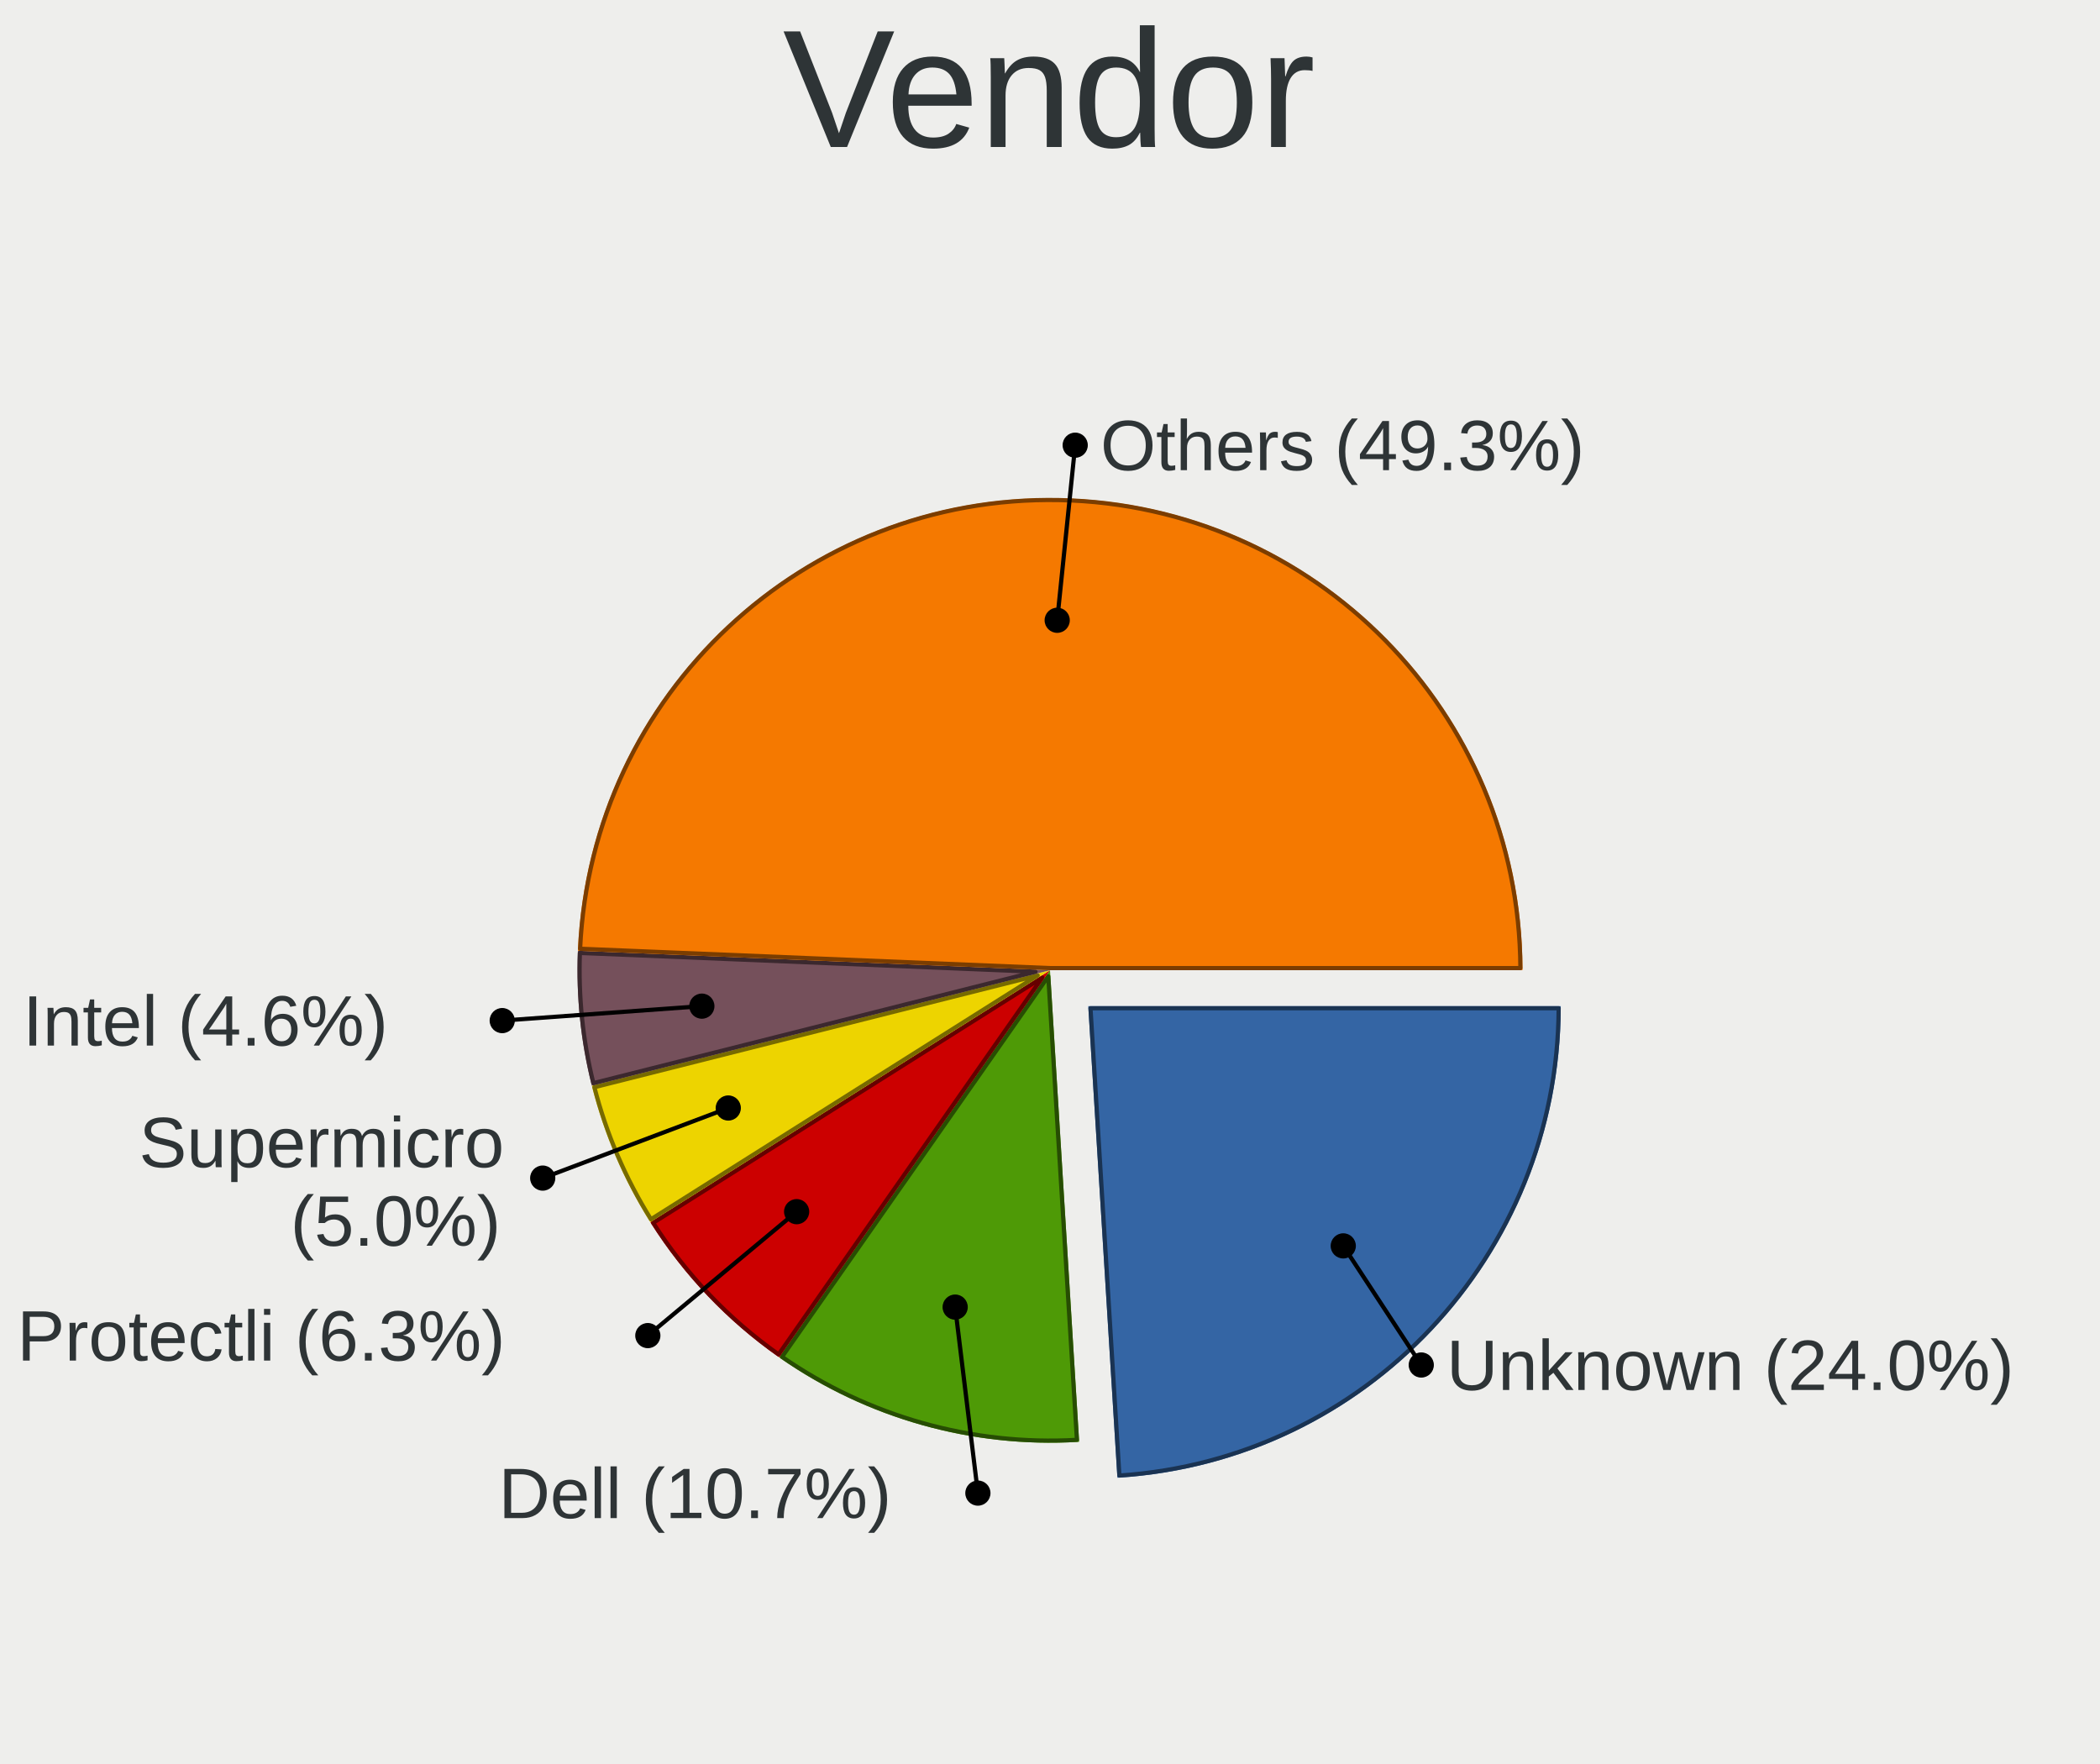
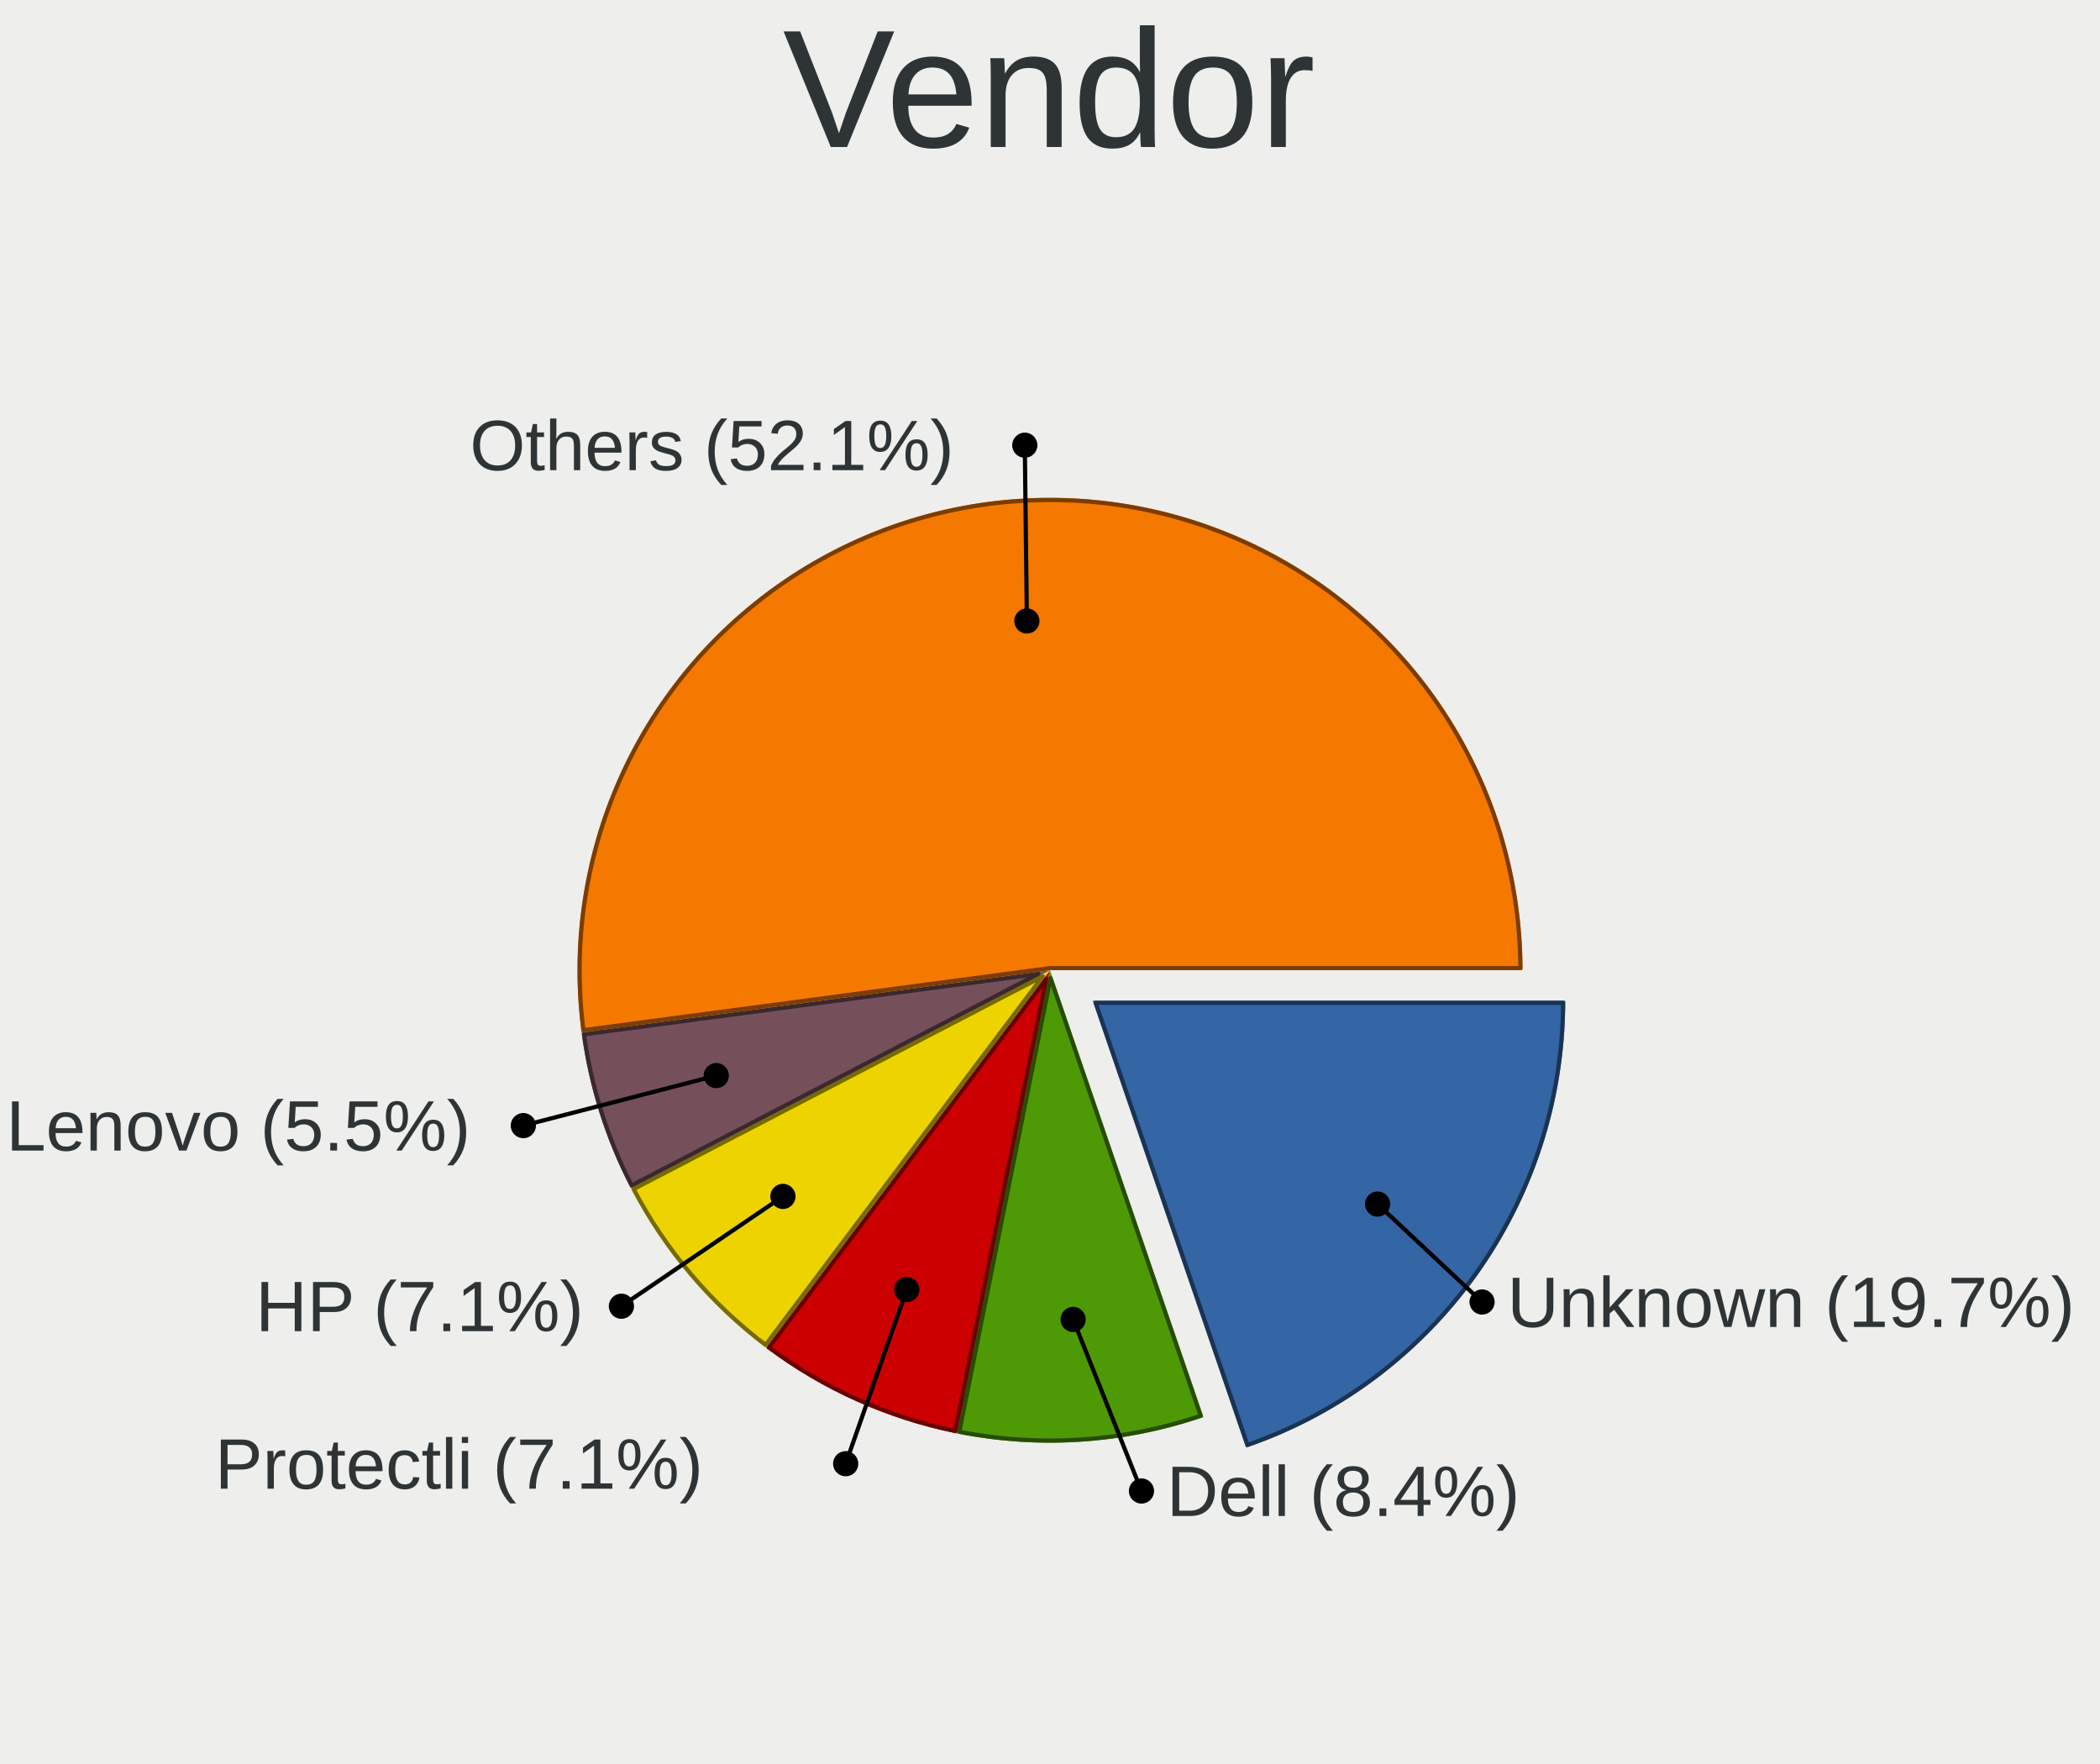
<svg xmlns="http://www.w3.org/2000/svg" width="500" height="420" version="1.0" id="ezcGraph">
  <defs />
  <g id="ezcGraphChart" color-rendering="optimizeQuality" shape-rendering="geometricPrecision" text-rendering="optimizeLegibility">
    <path d=" M 0,420 L 0,0 L 500,0 L 500,420 L 0,420 z " style="fill: #eeeeec; fill-opacity: 1.00; stroke: none;" id="ezcGraphPolygon_1" />
    <path d=" M 0,42 L 0,0 L 500,0 L 500,42 L 0,42 z " style="fill: #000000; fill-opacity: 0.00; stroke: none;" id="ezcGraphPolygon_2" />
-     <path d="M 259.11,239.56 L 371.61,239.56 A 112.50,112.50 0 0,1 266.05,351.85 z" style="fill: #3465a4; fill-opacity: 1.00; stroke: none; cursor: pointer;" id="ezcGraphCircleSector_4" />
-     <path d="M 259.64,240.06 L 371.11,240.06 A 112.00,112.00 0 0,1 266.52,351.32 z" style="fill: none; stroke: #1a3352; stroke-width: 1; stroke-opacity: 1.00; stroke-linecap: round; stroke-linejoin: round;" id="ezcGraphCircleSector_5" />
-     <path d="M 250.00,231.00 L 256.94,343.29 A 112.50,112.50 0 0,1 185.51,323.18 z" style="fill: #4e9a06; fill-opacity: 1.00; stroke: none; cursor: pointer;" id="ezcGraphCircleSector_6" />
-     <path d="M 249.59,232.46 L 256.41,342.82 A 112.00,112.00 0 0,1 186.20,323.06 z" style="fill: none; stroke: #274d03; stroke-width: 1; stroke-opacity: 1.00; stroke-linecap: round; stroke-linejoin: round;" id="ezcGraphCircleSector_7" />
-     <path d="M 250.00,231.00 L 185.51,323.18 A 112.50,112.50 0 0,1 154.83,290.99 z" style="fill: #cc0000; fill-opacity: 1.00; stroke: none; cursor: pointer;" id="ezcGraphCircleSector_8" />
-     <path d="M 248.17,232.75 L 185.38,322.48 A 112.00,112.00 0 0,1 155.52,291.15 z" style="fill: none; stroke: #660000; stroke-width: 1; stroke-opacity: 1.00; stroke-linecap: round; stroke-linejoin: round;" id="ezcGraphCircleSector_9" />
-     <path d="M 250.00,231.00 L 154.83,290.99 A 112.50,112.50 0 0,1 140.91,258.50 z" style="fill: #edd400; fill-opacity: 1.00; stroke: none; cursor: pointer;" id="ezcGraphCircleSector_10" />
-     <path d="M 247.07,232.25 L 154.99,290.30 A 112.00,112.00 0 0,1 141.52,258.86 z" style="fill: none; stroke: #776a00; stroke-width: 1; stroke-opacity: 1.00; stroke-linecap: round; stroke-linejoin: round;" id="ezcGraphCircleSector_11" />
-     <path d="M 250.00,231.00 L 140.91,258.50 A 112.50,112.50 0 0,1 137.60,226.37 z" style="fill: #75505b; fill-opacity: 1.00; stroke: none; cursor: pointer;" id="ezcGraphCircleSector_12" />
-     <path d="M 246.54,231.36 L 141.28,257.89 A 112.00,112.00 0 0,1 138.07,226.89 z" style="fill: none; stroke: #3b282e; stroke-width: 1; stroke-opacity: 1.00; stroke-linecap: round; stroke-linejoin: round;" id="ezcGraphCircleSector_13" />
-     <path d="M 250.00,231.00 L 137.60,226.37 A 112.50,112.50 0 0,1 362.50,231.00 z" style="fill: #f57900; fill-opacity: 1.00; stroke: none;" id="ezcGraphCircleSector_14" />
-     <path d="M 250.01,230.50 L 138.12,225.89 A 112.00,112.00 0 0,1 362.00,230.50 z" style="fill: none; stroke: #7b3d00; stroke-width: 1; stroke-opacity: 1.00; stroke-linecap: round; stroke-linejoin: round;" id="ezcGraphCircleSector_15" />
-     <path d=" M 167.107,239.559 L 119.577,243" style="fill: none; stroke: #000000; stroke-width: 1; stroke-opacity: 1.00; stroke-linecap: round; stroke-linejoin: round;" id="ezcGraphLine_16" />
-     <ellipse cx="167.107" cy="239.559" rx="3" ry="3" style="fill: #000000; fill-opacity: 1.00; stroke: none;" id="ezcGraphCircle_17" />
-     <ellipse cx="119.577" cy="243" rx="3" ry="3" style="fill: #000000; fill-opacity: 1.00; stroke: none;" id="ezcGraphCircle_18" />
-     <path d=" M 173.398,263.812 L 129.219,280.5" style="fill: none; stroke: #000000; stroke-width: 1; stroke-opacity: 1.00; stroke-linecap: round; stroke-linejoin: round;" id="ezcGraphLine_20" />
-     <ellipse cx="173.398" cy="263.812" rx="3" ry="3" style="fill: #000000; fill-opacity: 1.00; stroke: none;" id="ezcGraphCircle_21" />
-     <ellipse cx="129.219" cy="280.5" rx="3" ry="3" style="fill: #000000; fill-opacity: 1.00; stroke: none;" id="ezcGraphCircle_22" />
-     <path d=" M 189.677,288.494 L 154.245,318" style="fill: none; stroke: #000000; stroke-width: 1; stroke-opacity: 1.00; stroke-linecap: round; stroke-linejoin: round;" id="ezcGraphLine_24" />
-     <ellipse cx="189.677" cy="288.494" rx="3" ry="3" style="fill: #000000; fill-opacity: 1.00; stroke: none;" id="ezcGraphCircle_25" />
-     <ellipse cx="154.245" cy="318" rx="3" ry="3" style="fill: #000000; fill-opacity: 1.00; stroke: none;" id="ezcGraphCircle_26" />
-     <path d=" M 227.421,311.216 L 232.831,355.5" style="fill: none; stroke: #000000; stroke-width: 1; stroke-opacity: 1.00; stroke-linecap: round; stroke-linejoin: round;" id="ezcGraphLine_28" />
-     <ellipse cx="227.421" cy="311.216" rx="3" ry="3" style="fill: #000000; fill-opacity: 1.00; stroke: none;" id="ezcGraphCircle_29" />
-     <ellipse cx="232.831" cy="355.5" rx="3" ry="3" style="fill: #000000; fill-opacity: 1.00; stroke: none;" id="ezcGraphCircle_30" />
-     <path d=" M 251.715,147.684 L 256,106" style="fill: none; stroke: #000000; stroke-width: 1; stroke-opacity: 1.00; stroke-linecap: round; stroke-linejoin: round;" id="ezcGraphLine_32" />
-     <ellipse cx="251.715" cy="147.684" rx="3" ry="3" style="fill: #000000; fill-opacity: 1.00; stroke: none;" id="ezcGraphCircle_33" />
-     <ellipse cx="256" cy="106" rx="3" ry="3" style="fill: #000000; fill-opacity: 1.00; stroke: none;" id="ezcGraphCircle_34" />
-     <path d=" M 319.824,296.641 L 338.395,325" style="fill: none; stroke: #000000; stroke-width: 1; stroke-opacity: 1.00; stroke-linecap: round; stroke-linejoin: round;" id="ezcGraphLine_36" />
-     <ellipse cx="319.824" cy="296.641" rx="3" ry="3" style="fill: #000000; fill-opacity: 1.00; stroke: none;" id="ezcGraphCircle_37" />
-     <ellipse cx="338.395" cy="325" rx="3" ry="3" style="fill: #000000; fill-opacity: 1.00; stroke: none;" id="ezcGraphCircle_38" />
+     <path d="M 260.17,238.26 L 372.67,238.26 A 112.50,112.50 0 0,1 296.70,344.67 z" style="fill: #3465a4; fill-opacity: 1.00; stroke: none; cursor: pointer;" id="ezcGraphCircleSector_4" />
+     <path d="M 260.87,238.76 L 372.17,238.76 A 112.00,112.00 0 0,1 297.01,344.03 z" style="fill: none; stroke: #1a3352; stroke-width: 1; stroke-opacity: 1.00; stroke-linecap: round; stroke-linejoin: round;" id="ezcGraphCircleSector_5" />
+     <path d="M 250.00,231.00 L 286.53,337.40 A 112.50,112.50 0 0,1 227.82,341.29 z" style="fill: #4e9a06; fill-opacity: 1.00; stroke: none; cursor: pointer;" id="ezcGraphCircleSector_6" />
+     <path d="M 250.13,232.91 L 285.89,337.09 A 112.00,112.00 0 0,1 228.41,340.90 z" style="fill: none; stroke: #274d03; stroke-width: 1; stroke-opacity: 1.00; stroke-linecap: round; stroke-linejoin: round;" id="ezcGraphCircleSector_7" />
+     <path d="M 250.00,231.00 L 227.82,341.29 A 112.50,112.50 0 0,1 182.38,320.91 z" style="fill: #cc0000; fill-opacity: 1.00; stroke: none; cursor: pointer;" id="ezcGraphCircleSector_8" />
+     <path d="M 249.08,233.06 L 227.43,340.70 A 112.00,112.00 0 0,1 183.08,320.81 z" style="fill: none; stroke: #660000; stroke-width: 1; stroke-opacity: 1.00; stroke-linecap: round; stroke-linejoin: round;" id="ezcGraphCircleSector_9" />
+     <path d="M 250.00,231.00 L 182.38,320.91 A 112.50,112.50 0 0,1 150.19,282.90 z" style="fill: #edd400; fill-opacity: 1.00; stroke: none; cursor: pointer;" id="ezcGraphCircleSector_10" />
+     <path d="M 248.28,232.46 L 182.28,320.21 A 112.00,112.00 0 0,1 150.86,283.11 z" style="fill: none; stroke: #776a00; stroke-width: 1; stroke-opacity: 1.00; stroke-linecap: round; stroke-linejoin: round;" id="ezcGraphCircleSector_11" />
+     <path d="M 250.00,231.00 L 150.19,282.90 A 112.50,112.50 0 0,1 138.48,245.84 z" style="fill: #75505b; fill-opacity: 1.00; stroke: none; cursor: pointer;" id="ezcGraphCircleSector_12" />
+     <path d="M 247.24,231.87 L 150.40,282.23 A 112.00,112.00 0 0,1 139.04,246.27 z" style="fill: none; stroke: #3b282e; stroke-width: 1; stroke-opacity: 1.00; stroke-linecap: round; stroke-linejoin: round;" id="ezcGraphCircleSector_13" />
+     <path d="M 250.00,231.00 L 138.48,245.84 A 112.50,112.50 0 1,1 362.50,231.00 z" style="fill: #f57900; fill-opacity: 1.00; stroke: none;" id="ezcGraphCircleSector_14" />
+     <path d="M 249.97,230.50 L 138.91,245.28 A 112.00,112.00 0 1,1 362.00,230.50 z" style="fill: none; stroke: #7b3d00; stroke-width: 1; stroke-opacity: 1.00; stroke-linecap: round; stroke-linejoin: round;" id="ezcGraphCircleSector_15" />
+     <path d=" M 244.493,147.849 L 244,106" style="fill: none; stroke: #000000; stroke-width: 1; stroke-opacity: 1.00; stroke-linecap: round; stroke-linejoin: round;" id="ezcGraphLine_16" />
+     <ellipse cx="244.493" cy="147.849" rx="3" ry="3" style="fill: #000000; fill-opacity: 1.00; stroke: none;" id="ezcGraphCircle_17" />
+     <ellipse cx="244" cy="106" rx="3" ry="3" style="fill: #000000; fill-opacity: 1.00; stroke: none;" id="ezcGraphCircle_18" />
+     <path d=" M 170.535,256.095 L 124.602,268" style="fill: none; stroke: #000000; stroke-width: 1; stroke-opacity: 1.00; stroke-linecap: round; stroke-linejoin: round;" id="ezcGraphLine_20" />
+     <ellipse cx="170.535" cy="256.095" rx="3" ry="3" style="fill: #000000; fill-opacity: 1.00; stroke: none;" id="ezcGraphCircle_21" />
+     <ellipse cx="124.602" cy="268" rx="3" ry="3" style="fill: #000000; fill-opacity: 1.00; stroke: none;" id="ezcGraphCircle_22" />
+     <path d=" M 186.41,284.858 L 147.953,311" style="fill: none; stroke: #000000; stroke-width: 1; stroke-opacity: 1.00; stroke-linecap: round; stroke-linejoin: round;" id="ezcGraphLine_24" />
+     <ellipse cx="186.41" cy="284.858" rx="3" ry="3" style="fill: #000000; fill-opacity: 1.00; stroke: none;" id="ezcGraphCircle_25" />
+     <ellipse cx="147.953" cy="311" rx="3" ry="3" style="fill: #000000; fill-opacity: 1.00; stroke: none;" id="ezcGraphCircle_26" />
+     <path d=" M 215.896,307.035 L 201.353,348.5" style="fill: none; stroke: #000000; stroke-width: 1; stroke-opacity: 1.00; stroke-linecap: round; stroke-linejoin: round;" id="ezcGraphLine_28" />
+     <ellipse cx="215.896" cy="307.035" rx="3" ry="3" style="fill: #000000; fill-opacity: 1.00; stroke: none;" id="ezcGraphCircle_29" />
+     <ellipse cx="201.353" cy="348.5" rx="3" ry="3" style="fill: #000000; fill-opacity: 1.00; stroke: none;" id="ezcGraphCircle_30" />
+     <path d=" M 327.994,286.687 L 352.871,310" style="fill: none; stroke: #000000; stroke-width: 1; stroke-opacity: 1.00; stroke-linecap: round; stroke-linejoin: round;" id="ezcGraphLine_32" />
+     <ellipse cx="327.994" cy="286.687" rx="3" ry="3" style="fill: #000000; fill-opacity: 1.00; stroke: none;" id="ezcGraphCircle_33" />
+     <ellipse cx="352.871" cy="310" rx="3" ry="3" style="fill: #000000; fill-opacity: 1.00; stroke: none;" id="ezcGraphCircle_34" />
+     <path d=" M 255.507,314.151 L 271.78,355" style="fill: none; stroke: #000000; stroke-width: 1; stroke-opacity: 1.00; stroke-linecap: round; stroke-linejoin: round;" id="ezcGraphLine_36" />
+     <ellipse cx="255.507" cy="314.151" rx="3" ry="3" style="fill: #000000; fill-opacity: 1.00; stroke: none;" id="ezcGraphCircle_37" />
+     <ellipse cx="271.78" cy="355" rx="3" ry="3" style="fill: #000000; fill-opacity: 1.00; stroke: none;" id="ezcGraphCircle_38" />
    <g id="ezcGraphTextBox_3">
      <path d=" M 185.9,42 L 185.9,0.5 L 314.6,0.5 L 314.6,42 L 185.9,42 z " style="fill: #ffffff; fill-opacity: 0.00; stroke: none;" id="ezcGraphPolygon_40" />
      <text id="ezcGraphTextBox_3_text" x="186.4" text-length="127.2px" y="35" style="font-size: 40px; font-family: 'Arial'; fill: #2e3436; fill-opacity: 1.00; stroke: none;">Vendor</text>
    </g>
-     <g id="ezcGraphTextBox_19" style=" cursor: pointer;">
-       <path d=" M 4.957,252.5 L 4.957,234 L 114.577,234 L 114.577,252.5 L 4.957,252.5 z " style="fill: #ffffff; fill-opacity: 0.00; stroke: none;" id="ezcGraphPolygon_41" />
-       <text id="ezcGraphTextBox_19_text" x="5.457" text-length="108.12px" y="248.95" style="font-size: 17px; font-family: 'Arial'; fill: #2e3436; fill-opacity: 1.00; stroke: none;">Intel (4.6%)</text>
+     <g id="ezcGraphTextBox_19">
+       <path d=" M 111.36,115.5 L 111.36,97 L 239,97 L 239,115.5 L 111.36,115.5 z " style="fill: #ffffff; fill-opacity: 0.00; stroke: none;" id="ezcGraphPolygon_41" />
+       <text id="ezcGraphTextBox_19_text" x="111.86" text-length="126.14px" y="111.95" style="font-size: 17px; font-family: 'Arial'; fill: #2e3436; fill-opacity: 1.00; stroke: none;">Others (52.1%)</text>
    </g>
    <g id="ezcGraphTextBox_23" style=" cursor: pointer;">
-       <path d=" M 32.619,298.55 L 32.619,262.95 L 124.219,262.95 L 124.219,298.55 L 32.619,298.55 z " style="fill: #ffffff; fill-opacity: 0.00; stroke: none;" id="ezcGraphPolygon_42" />
-       <text id="ezcGraphTextBox_23_text" x="33.119" text-length="90.1px" y="277.9" style="font-size: 17px; font-family: 'Arial'; fill: #2e3436; fill-opacity: 1.00; stroke: none;">Supermicro</text>
-       <text id="ezcGraphTextBox_23_text" x="69.159" text-length="54.06px" y="296.6" style="font-size: 17px; font-family: 'Arial'; fill: #2e3436; fill-opacity: 1.00; stroke: none;">(5.0%)</text>
+       <path d=" M 0.972,277.5 L 0.972,259 L 119.602,259 L 119.602,277.5 L 0.972,277.5 z " style="fill: #ffffff; fill-opacity: 0.00; stroke: none;" id="ezcGraphPolygon_42" />
+       <text id="ezcGraphTextBox_23_text" x="1.472" text-length="117.13px" y="273.95" style="font-size: 17px; font-family: 'Arial'; fill: #2e3436; fill-opacity: 1.00; stroke: none;">Lenovo (5.5%)</text>
    </g>
    <g id="ezcGraphTextBox_27" style=" cursor: pointer;">
-       <path d=" M 3.585,327.5 L 3.585,309 L 149.245,309 L 149.245,327.5 L 3.585,327.5 z " style="fill: #ffffff; fill-opacity: 0.00; stroke: none;" id="ezcGraphPolygon_43" />
-       <text id="ezcGraphTextBox_27_text" x="4.085" text-length="144.16px" y="323.95" style="font-size: 17px; font-family: 'Arial'; fill: #2e3436; fill-opacity: 1.00; stroke: none;">Protectli (6.3%)</text>
+       <path d=" M 60.363,320.5 L 60.363,302 L 142.953,302 L 142.953,320.5 L 60.363,320.5 z " style="fill: #ffffff; fill-opacity: 0.00; stroke: none;" id="ezcGraphPolygon_43" />
+       <text id="ezcGraphTextBox_27_text" x="60.863" text-length="81.09px" y="316.95" style="font-size: 17px; font-family: 'Arial'; fill: #2e3436; fill-opacity: 1.00; stroke: none;">HP (7.1%)</text>
    </g>
    <g id="ezcGraphTextBox_31" style=" cursor: pointer;">
-       <path d=" M 118.211,365 L 118.211,346.5 L 227.831,346.5 L 227.831,365 L 118.211,365 z " style="fill: #ffffff; fill-opacity: 0.00; stroke: none;" id="ezcGraphPolygon_44" />
-       <text id="ezcGraphTextBox_31_text" x="118.711" text-length="108.12px" y="361.45" style="font-size: 17px; font-family: 'Arial'; fill: #2e3436; fill-opacity: 1.00; stroke: none;">Dell (10.7%)</text>
+       <path d=" M 50.693,358 L 50.693,339.5 L 196.353,339.5 L 196.353,358 L 50.693,358 z " style="fill: #ffffff; fill-opacity: 0.00; stroke: none;" id="ezcGraphPolygon_44" />
+       <text id="ezcGraphTextBox_31_text" x="51.193" text-length="144.16px" y="354.45" style="font-size: 17px; font-family: 'Arial'; fill: #2e3436; fill-opacity: 1.00; stroke: none;">Protectli (7.1%)</text>
    </g>
-     <g id="ezcGraphTextBox_35">
-       <path d=" M 261.5,115.5 L 261.5,97 L 389.14,97 L 389.14,115.5 L 261.5,115.5 z " style="fill: #ffffff; fill-opacity: 0.00; stroke: none;" id="ezcGraphPolygon_45" />
-       <text id="ezcGraphTextBox_35_text" x="262" text-length="126.14px" y="111.95" style="font-size: 17px; font-family: 'Arial'; fill: #2e3436; fill-opacity: 1.00; stroke: none;">Others (49.3%)</text>
+     <g id="ezcGraphTextBox_35" style=" cursor: pointer;">
+       <path d=" M 358.371,319.5 L 358.371,301 L 495.021,301 L 495.021,319.5 L 358.371,319.5 z " style="fill: #ffffff; fill-opacity: 0.00; stroke: none;" id="ezcGraphPolygon_45" />
+       <text id="ezcGraphTextBox_35_text" x="358.871" text-length="135.15px" y="315.95" style="font-size: 17px; font-family: 'Arial'; fill: #2e3436; fill-opacity: 1.00; stroke: none;">Unknown (19.7%)</text>
    </g>
    <g id="ezcGraphTextBox_39" style=" cursor: pointer;">
-       <path d=" M 343.895,334.5 L 343.895,316 L 480.545,316 L 480.545,334.5 L 343.895,334.5 z " style="fill: #ffffff; fill-opacity: 0.00; stroke: none;" id="ezcGraphPolygon_46" />
-       <text id="ezcGraphTextBox_39_text" x="344.395" text-length="135.15px" y="330.95" style="font-size: 17px; font-family: 'Arial'; fill: #2e3436; fill-opacity: 1.00; stroke: none;">Unknown (24.0%)</text>
+       <path d=" M 277.28,364.5 L 277.28,346 L 377.89,346 L 377.89,364.5 L 277.28,364.5 z " style="fill: #ffffff; fill-opacity: 0.00; stroke: none;" id="ezcGraphPolygon_46" />
+       <text id="ezcGraphTextBox_39_text" x="277.78" text-length="99.11px" y="360.95" style="font-size: 17px; font-family: 'Arial'; fill: #2e3436; fill-opacity: 1.00; stroke: none;">Dell (8.4%)</text>
    </g>
  </g>
</svg>
